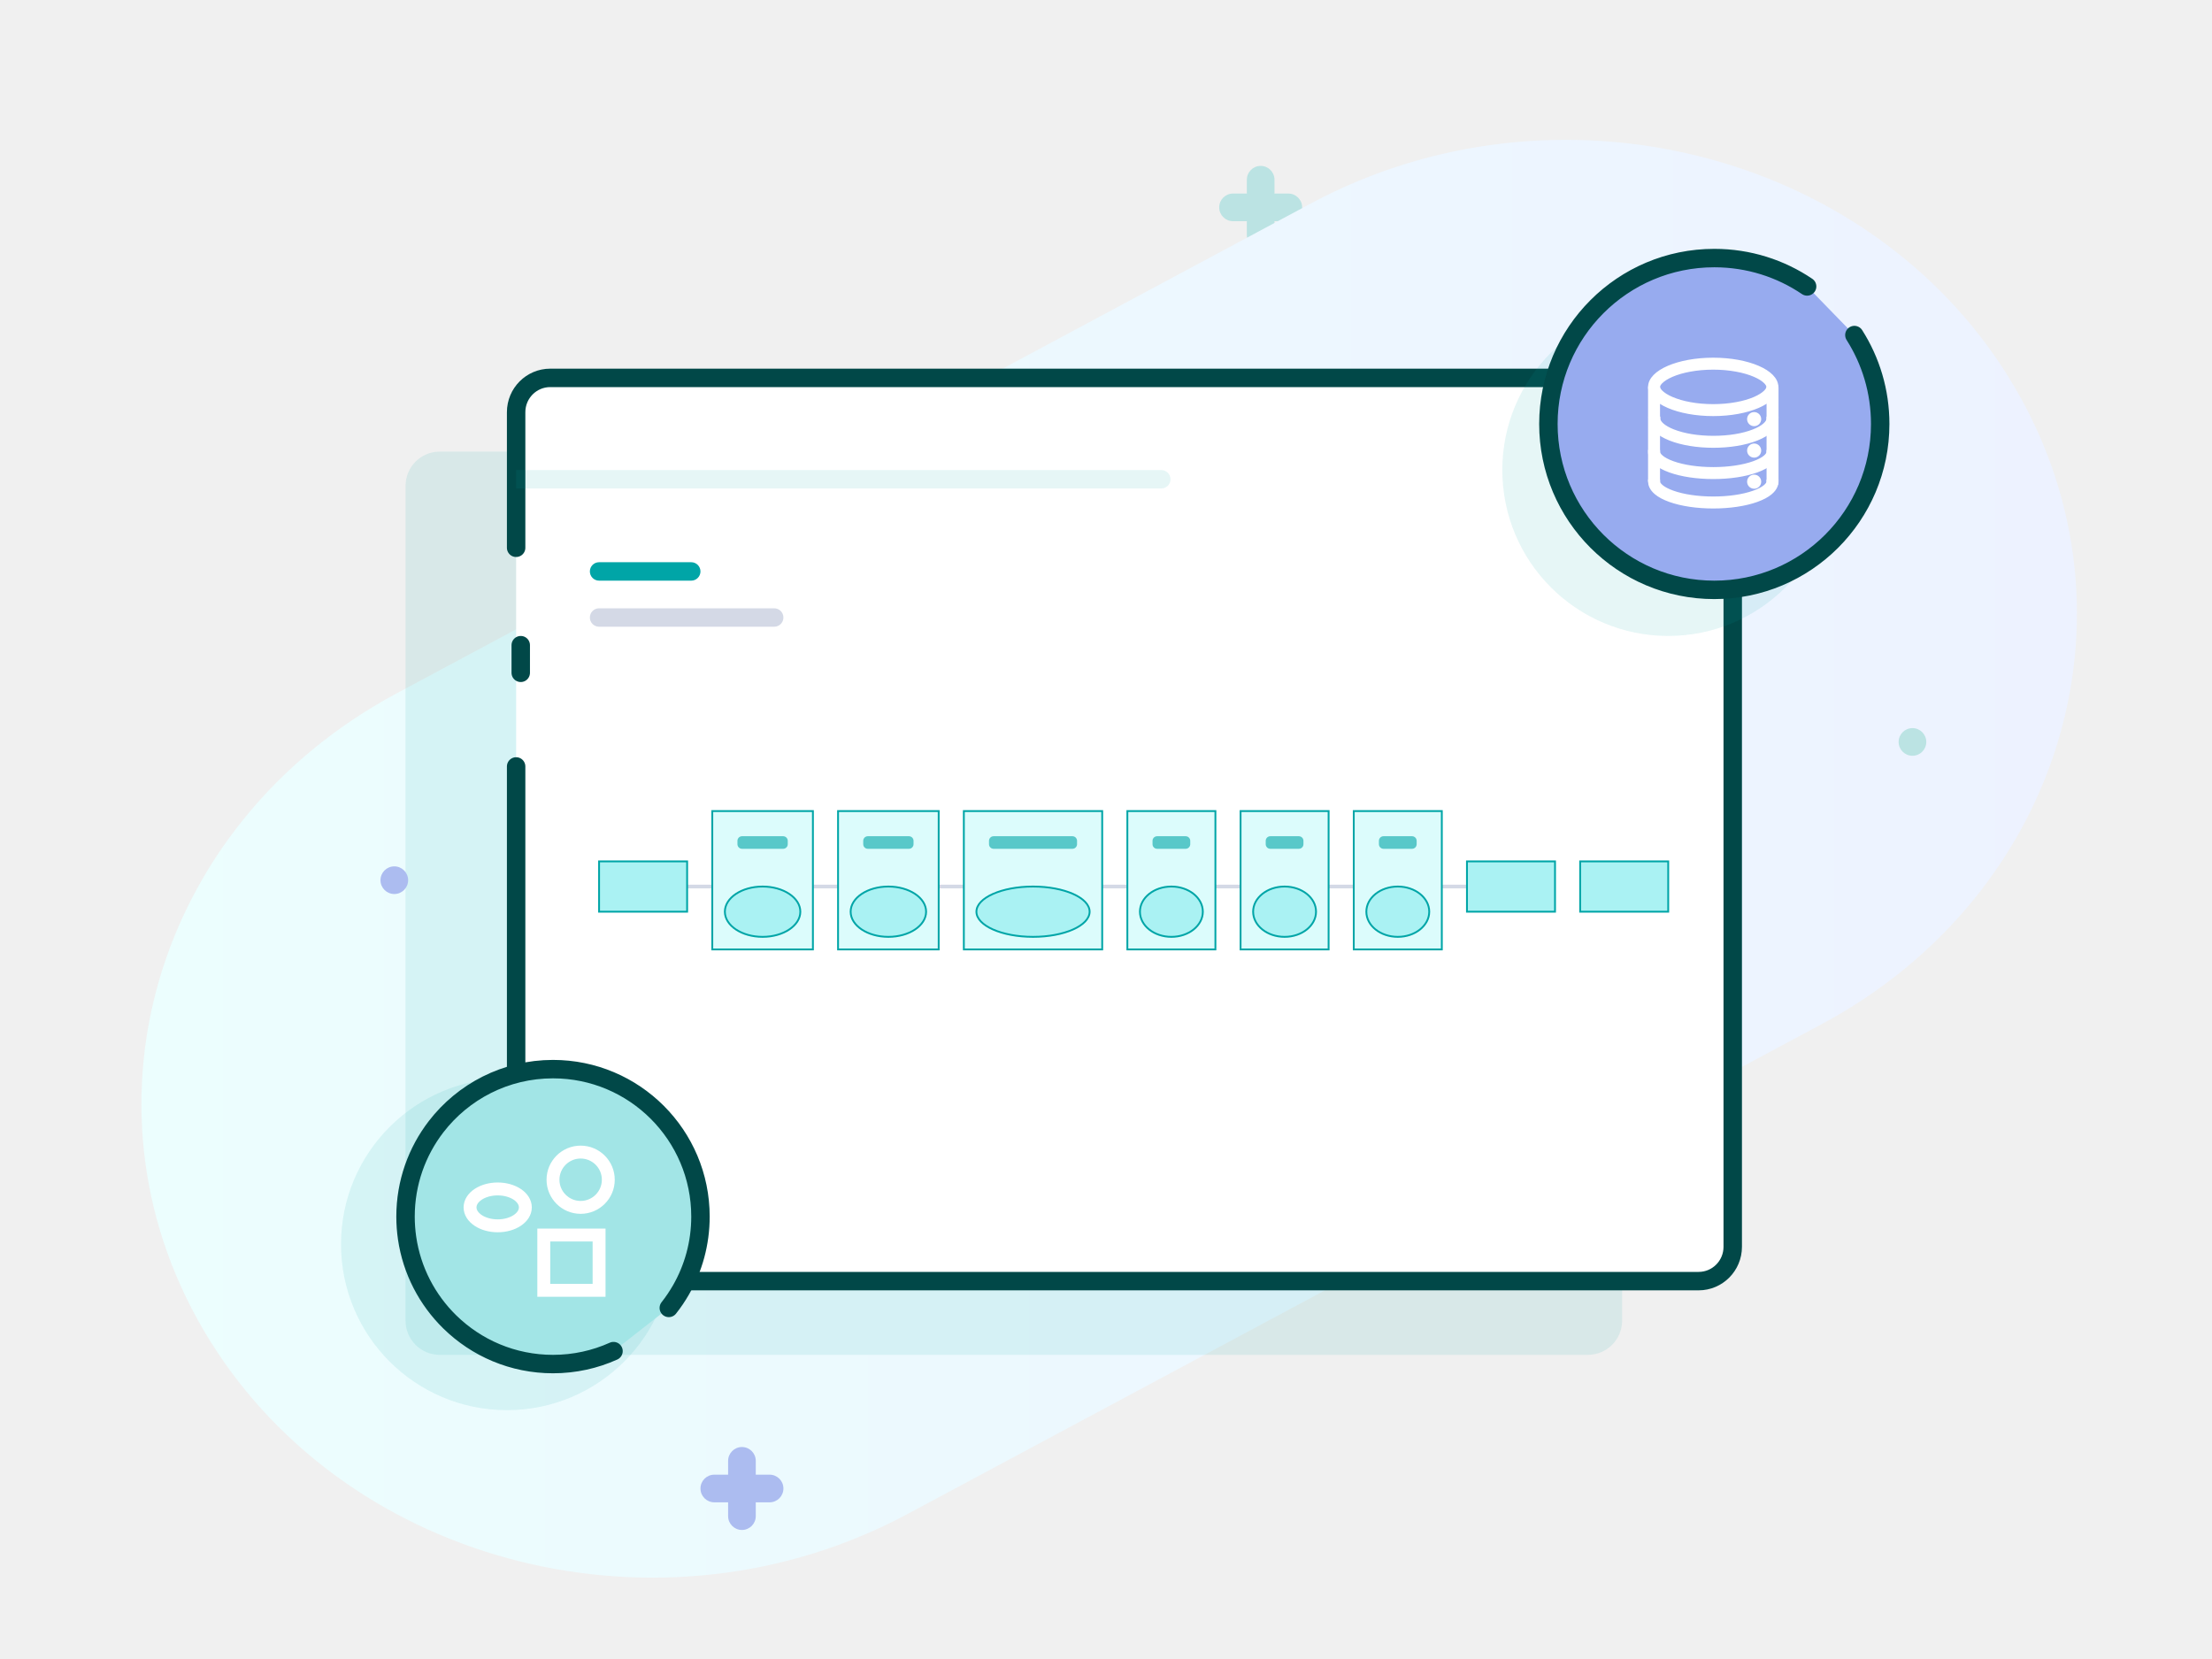
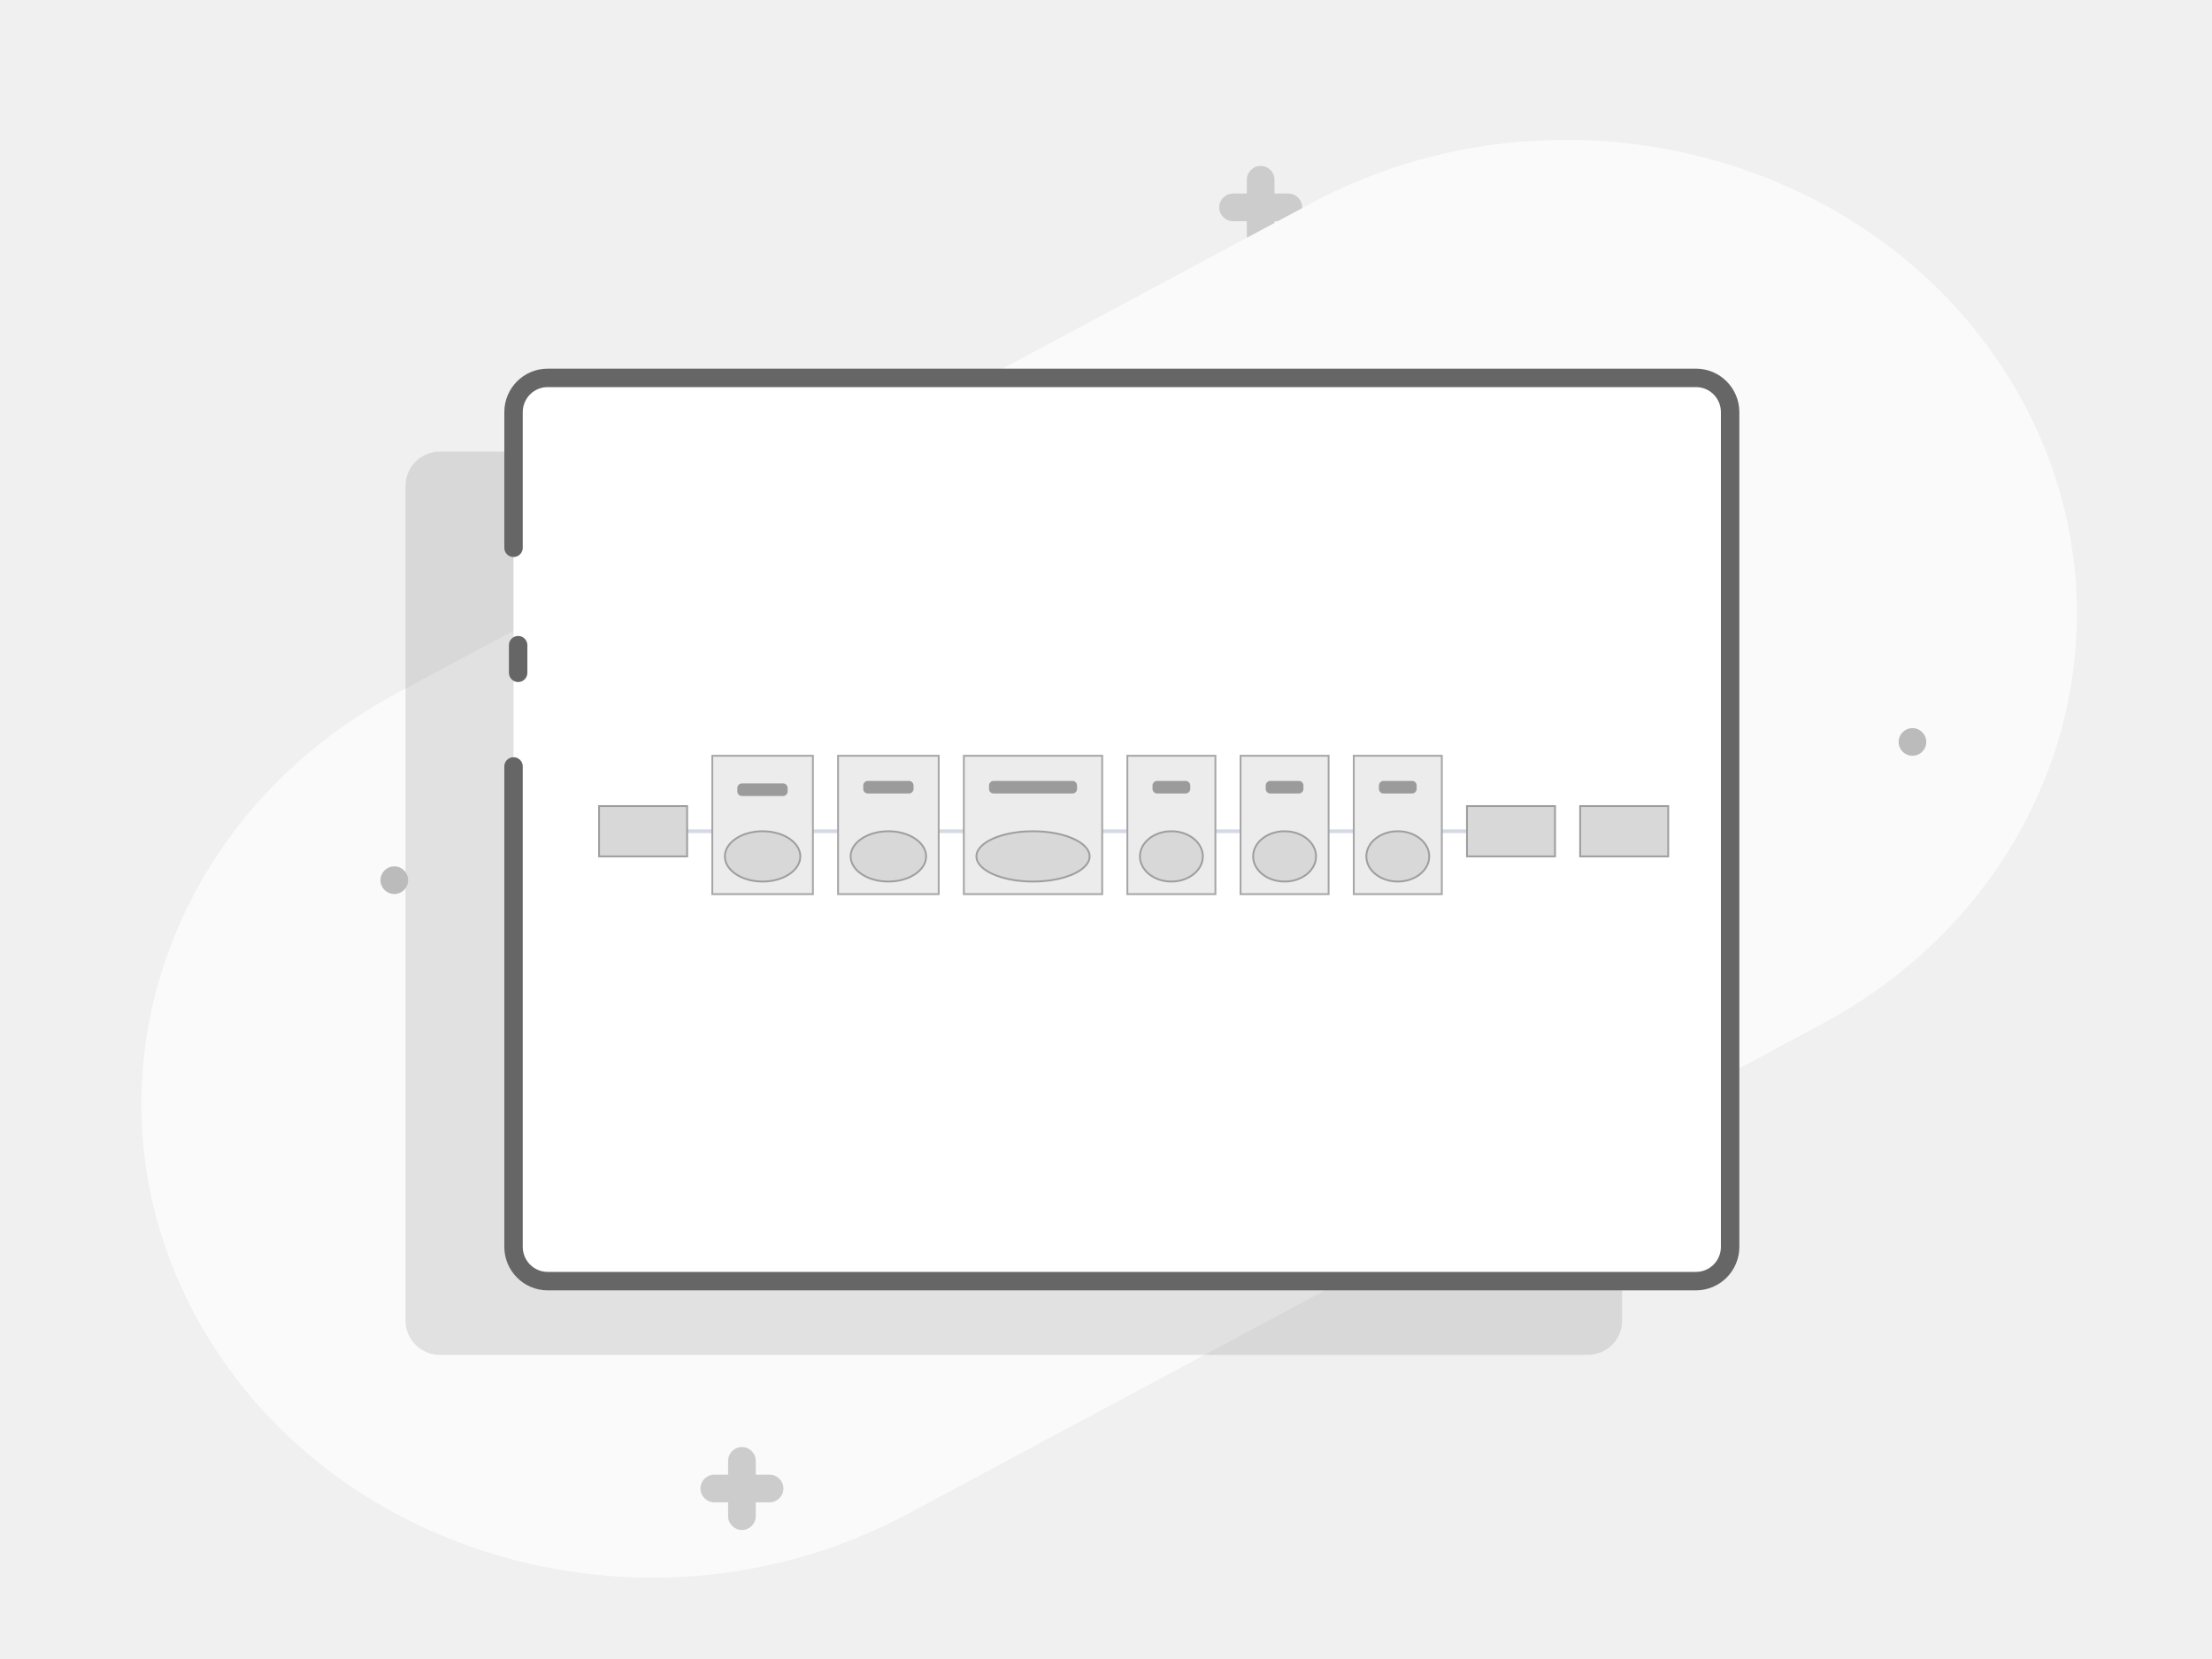
<svg xmlns="http://www.w3.org/2000/svg" width="240px" height="180px" viewBox="0 0 240 180" version="1.1">
  <defs>
    <linearGradient x1="100%" y1="50%" x2="0%" y2="50%" id="linearGradient-1">
-       <stop stop-color="#EDF2FF" offset="0%" />
-       <stop stop-color="#ECFEFE" offset="100%" />
+       <stop stop-color="#FAFAFA" offset="0%" />
+       <stop stop-color="#FAFAFA" offset="100%" />
    </linearGradient>
  </defs>
  <g id="智能小助手" stroke="none" stroke-width="1" fill="none" fill-rule="evenodd">
    <g id="数据图">
-       <path d="M136.782,18 C137.611,18 138.282,18.672 138.282,19.5 L138.281,21 L139.782,21 C140.611,21 141.282,21.672 141.282,22.5 C141.282,23.328 140.611,24 139.782,24 L138.281,24 L138.282,25.5 C138.282,26.328 137.611,27 136.782,27 C135.954,27 135.282,26.328 135.282,25.5 L135.281,24 L133.782,24 C132.954,24 132.282,23.328 132.282,22.5 C132.282,21.672 132.954,21 133.782,21 L135.281,21 L135.282,19.5 C135.282,18.672 135.954,18 136.782,18 Z" id="形状结合备份" fill="#BBE3E3" transform="translate(136.7822, 22.5) rotate(-360) translate(-136.7822, -22.5) " />
+       <path d="M136.782,18 C137.611,18 138.282,18.672 138.282,19.5 L138.281,21 L139.782,21 C140.611,21 141.282,21.672 141.282,22.5 C141.282,23.328 140.611,24 139.782,24 L138.281,24 L138.282,25.5 C138.282,26.328 137.611,27 136.782,27 C135.954,27 135.282,26.328 135.282,25.5 L135.281,24 L133.782,24 C132.954,24 132.282,23.328 132.282,22.5 C132.282,21.672 132.954,21 133.782,21 L135.281,21 L135.282,19.5 C135.282,18.672 135.954,18 136.782,18 Z" id="形状结合备份" fill="#CCCCCC" transform="translate(136.7822, 22.5) rotate(-360) translate(-136.7822, -22.5) " />
      <path d="M43.053,75.22 L142.239,22.07 C168.735,7.872 202.616,16.298 217.913,40.89 C233.211,65.482 224.133,96.928 197.636,111.126 L98.45,164.276 C71.954,178.474 38.073,170.048 22.776,145.456 C7.478,120.864 16.556,89.418 43.053,75.22 Z" id="矩形" fill="url(#linearGradient-1)" />
-       <path d="M44.5,81 L44.5,78 M44,67.434 L44,52.722 C44,50.666 45.657,49 47.701,49 L172.299,49 C174.343,49 176,50.666 176,52.722 L176,143.278 C176,145.334 174.343,147 172.299,147 L47.701,147 C45.657,147 44,145.334 44,143.278 L44,91.158 L44,91.158" id="形状" fill-opacity="0.1" fill="#00A5A7" />
-       <path d="M56.5,73 L56.5,70 M56,59.434 L56,44.722 C56,42.666 57.657,41 59.701,41 L184.299,41 C186.343,41 188,42.666 188,44.722 L188,135.278 C188,137.334 186.343,139 184.299,139 L59.701,139 C57.657,139 56,137.334 56,135.278 L56,83.158 L56,83.158" id="形状" stroke="#014848" stroke-width="2" fill="#FFFFFF" stroke-linecap="round" />
-       <rect id="矩形" fill="#00A5A7" x="64" y="61" width="12" height="2" rx="1" />
-       <path d="M56,51 L126,51 C126.552,51 127,51.448 127,52 C127,52.552 126.552,53 126,53 L56,53 L56,53 L56,51 Z" id="矩形" fill="#00A5A7" opacity="0.1" />
-       <rect id="矩形备份-100" fill="#D4D9E6" x="64" y="66" width="21" height="2" rx="1" />
-       <path d="M80.5,157 C81.328,157 82,157.672 82,158.5 L81.999,160 L83.5,160 C84.328,160 85,160.672 85,161.5 C85,162.328 84.328,163 83.5,163 L81.999,163 L82,164.5 C82,165.328 81.328,166 80.5,166 C79.672,166 79,165.328 79,164.5 L78.999,163 L77.5,163 C76.672,163 76,162.328 76,161.5 C76,160.672 76.672,160 77.5,160 L78.999,160 L79,158.5 C79,157.672 79.672,157 80.5,157 Z" id="形状结合" fill="#ACBCF0" transform="translate(80.5, 161.5) rotate(-360) translate(-80.5, -161.5) " />
-       <circle id="椭圆形" fill="#ACBCF0" cx="42.782" cy="95.5" r="1.5" />
-       <circle id="椭圆形备份" fill="#BBE3E3" cx="207.5" cy="80.5" r="1.5" />
-       <circle id="椭圆形" fill-opacity="0.1" fill="#00A5A7" cx="181" cy="51" r="18" />
-       <circle id="椭圆形备份-3" fill-opacity="0.1" fill="#00A5A7" cx="55" cy="135" r="18" />
-       <path d="M196.071,31.079 C193.197,29.135 189.731,28 186,28 C176.059,28 168,36.059 168,46 C168,55.941 176.059,64 186,64 C195.941,64 204,55.941 204,46 C204,42.451 202.973,39.142 201.199,36.353" id="路径" stroke="#014848" stroke-width="2" fill="#97ABEF" stroke-linecap="round" />
-       <g id="数据-(1)" transform="translate(179, 39)" fill="#FFFFFF" fill-rule="nonzero" stroke="#FFFFFF" stroke-width="0.4">
-         <path d="M6.882,0.907 C7.755,0.907 8.601,0.981 9.393,1.126 C10.144,1.263 10.812,1.458 11.381,1.703 C11.897,1.925 12.308,2.184 12.566,2.45 C12.696,2.583 12.85,2.78 12.85,2.978 C12.85,3.175 12.696,3.373 12.566,3.506 C12.306,3.772 11.897,4.03 11.381,4.253 C10.814,4.499 10.144,4.693 9.393,4.829 C8.599,4.975 7.755,5.048 6.882,5.048 C6.009,5.048 5.163,4.975 4.371,4.829 C3.621,4.693 2.953,4.497 2.383,4.253 C1.868,4.03 1.457,3.772 1.198,3.506 C1.069,3.373 0.914,3.175 0.914,2.978 C0.914,2.78 1.069,2.583 1.198,2.45 C1.458,2.184 1.868,1.925 2.383,1.703 C2.951,1.457 3.621,1.263 4.371,1.126 C5.165,0.981 6.009,0.907 6.882,0.907 M6.882,0.009 C3.089,0.009 0.016,1.338 0.016,2.978 C0.016,4.617 3.091,5.945 6.882,5.945 C10.673,5.945 13.748,4.616 13.748,2.976 C13.748,1.336 10.675,0.009 6.882,0.009 Z M6.904,9.384 C5.135,9.384 3.464,9.109 2.202,8.608 C1.561,8.353 1.051,8.051 0.686,7.71 C0.264,7.315 0.04,6.859 0.04,6.394 L0.938,6.394 C0.938,6.862 1.534,7.378 2.532,7.773 C3.693,8.233 5.244,8.486 6.904,8.486 C8.563,8.486 10.115,8.233 11.275,7.773 C12.274,7.378 12.87,6.862 12.87,6.394 L13.768,6.394 C13.768,6.859 13.545,7.315 13.121,7.71 C12.757,8.051 12.247,8.353 11.606,8.608 C10.343,9.109 8.673,9.384 6.904,9.384 Z M6.891,12.777 C5.124,12.777 3.455,12.527 2.195,12.074 C1.554,11.844 1.043,11.57 0.679,11.261 C0.131,10.796 0.014,10.33 0.014,10.022 L0.914,10.022 C0.914,10.33 1.331,10.81 2.498,11.23 C3.664,11.649 5.224,11.879 6.891,11.879 C8.558,11.879 10.117,11.649 11.284,11.23 C12.453,10.812 12.868,10.33 12.868,10.022 L13.768,10.022 C13.768,10.33 13.653,10.796 13.103,11.261 C12.739,11.57 12.229,11.844 11.588,12.074 C10.327,12.527 8.658,12.777 6.891,12.777 Z M6.891,15.97 C5.124,15.97 3.457,15.724 2.195,15.275 C1.554,15.047 1.043,14.776 0.679,14.468 C0.129,14.007 0.014,13.543 0.014,13.235 L0.912,13.235 C0.912,13.538 1.329,14.012 2.496,14.427 C3.664,14.842 5.224,15.07 6.891,15.07 C8.558,15.07 10.119,14.842 11.286,14.427 C12.453,14.012 12.87,13.538 12.87,13.235 L13.768,13.235 C13.768,13.542 13.653,14.005 13.103,14.468 C12.739,14.776 12.229,15.047 11.588,15.275 C10.325,15.724 8.658,15.97 6.891,15.97 Z" id="形状" />
-         <path d="M0.568,13.631 L0.449,13.631 C0.208,13.631 0.013,13.436 0.013,13.195 L0.013,3.077 C0.013,2.836 0.208,2.64 0.449,2.64 L0.568,2.64 C0.756,2.64 0.911,2.795 0.911,2.983 L0.911,13.288 C0.911,13.477 0.756,13.631 0.568,13.631 Z M13.425,13.673 L13.306,13.673 C13.066,13.673 12.87,13.477 12.87,13.236 L12.87,3.136 C12.87,2.895 13.066,2.699 13.306,2.699 L13.425,2.699 C13.614,2.699 13.768,2.854 13.768,3.042 L13.768,13.33 C13.768,13.518 13.614,13.673 13.425,13.673 Z M11.324,5.909 C11.011,5.909 10.758,6.162 10.758,6.474 C10.758,6.787 11.011,7.04 11.324,7.04 C11.636,7.04 11.889,6.787 11.889,6.474 C11.889,6.162 11.636,5.909 11.324,5.909 Z M11.324,9.321 C11.011,9.321 10.758,9.574 10.758,9.887 C10.758,10.199 11.011,10.453 11.324,10.453 C11.636,10.453 11.889,10.199 11.889,9.887 C11.889,9.574 11.636,9.321 11.324,9.321 Z M11.324,12.698 C11.011,12.698 10.758,12.951 10.758,13.263 C10.758,13.576 11.011,13.829 11.324,13.829 C11.636,13.829 11.889,13.576 11.889,13.263 C11.889,12.951 11.636,12.698 11.324,12.698 Z" id="形状" />
-       </g>
-       <path d="M72.564,141.908 C73.048,141.295 73.488,140.645 73.88,139.964 C75.229,137.619 76,134.9 76,132 C76,123.163 68.837,116 60,116 C54.838,116 50.247,118.445 47.321,122.239 C45.239,124.94 44,128.326 44,132 C44,132.793 44.058,133.572 44.169,134.334 C44.686,137.873 46.362,141.036 48.799,143.425 C51.685,146.255 55.639,148 60,148 C62.34,148 64.562,147.498 66.565,146.595" id="路径" stroke="#014848" stroke-width="2" fill="#A2E5E6" stroke-linecap="round" />
-       <circle id="椭圆形" stroke="#FFFFFF" stroke-width="1.4" cx="63" cy="128" r="3" />
-       <ellipse id="椭圆形备份-2" stroke="#FFFFFF" stroke-width="1.4" cx="54" cy="131" rx="3" ry="2" />
-       <rect id="矩形" stroke="#FFFFFF" stroke-width="1.4" x="59" y="134" width="6" height="6" />
-       <g id="编组-31" transform="translate(65, 88)">
+       <path d="M44.5,81 L44.5,78 M44,67.434 L44,52.722 C44,50.666 45.657,49 47.701,49 L172.299,49 C174.343,49 176,50.666 176,52.722 L176,143.278 C176,145.334 174.343,147 172.299,147 L47.701,147 C45.657,147 44,145.334 44,143.278 L44,91.158 L44,91.158" id="形状" fill-opacity="0.1" fill="#000000" />
+       <path d="M56.218,73 L56.218,70 M55.718,59.434 L55.718,44.722 C55.718,42.666 57.375,41 59.419,41 L184.017,41 C186.061,41 187.718,42.666 187.718,44.722 L187.718,135.278 C187.718,137.334 186.061,139 184.017,139 L59.419,139 C57.375,139 55.718,137.334 55.718,135.278 L55.718,83.158 L55.718,83.158" id="形状" stroke="#666666" stroke-width="2" fill="#FFFFFF" stroke-linecap="round" />
+       <path d="M80.5,157 C81.328,157 82,157.672 82,158.5 L81.999,160 L83.5,160 C84.328,160 85,160.672 85,161.5 C85,162.328 84.328,163 83.5,163 L81.999,163 L82,164.5 C82,165.328 81.328,166 80.5,166 C79.672,166 79,165.328 79,164.5 L78.999,163 L77.5,163 C76.672,163 76,162.328 76,161.5 C76,160.672 76.672,160 77.5,160 L78.999,160 L79,158.5 C79,157.672 79.672,157 80.5,157 Z" id="形状结合" fill="#CCCCCC" transform="translate(80.5, 161.5) rotate(-360) translate(-80.5, -161.5) " />
+       <circle id="椭圆形" fill="#BBBBBB" cx="42.782" cy="95.5" r="1.5" />
+       <circle id="椭圆形备份" fill="#BBBBBB" cx="207.5" cy="80.5" r="1.5" />
+       <g id="编组-31" transform="translate(65, 82)">
        <line x1="4.015" y1="8.188" x2="98.941" y2="8.188" id="路径-65" stroke="#D4D9E6" stroke-width="0.4" />
-         <rect id="矩形" stroke="#00A5A7" stroke-width="0.2" fill="#AAF2F3" x="0" y="5.459" width="9.553" height="5.459" />
-         <rect id="矩形备份-118" stroke="#00A5A7" stroke-width="0.2" fill="#AAF2F3" x="94.165" y="5.459" width="9.553" height="5.459" />
-         <rect id="矩形备份-119" stroke="#00A5A7" stroke-width="0.2" fill="#AAF2F3" x="106.447" y="5.459" width="9.553" height="5.459" />
-         <rect id="矩形" stroke="#00A5A7" stroke-width="0.2" fill="#DCFCFC" x="12.282" y="0" width="10.918" height="15.012" />
-         <rect id="矩形备份-113" stroke="#00A5A7" stroke-width="0.2" fill="#DCFCFC" x="25.929" y="0" width="10.918" height="15.012" />
-         <rect id="矩形备份-114" stroke="#00A5A7" stroke-width="0.2" fill="#DCFCFC" x="39.576" y="0" width="15.012" height="15.012" />
-         <rect id="矩形备份-115" stroke="#00A5A7" stroke-width="0.2" fill="#DCFCFC" x="57.318" y="0" width="9.553" height="15.012" />
-         <rect id="矩形备份-116" stroke="#00A5A7" stroke-width="0.2" fill="#DCFCFC" x="69.6" y="0" width="9.553" height="15.012" />
-         <rect id="矩形备份-117" stroke="#00A5A7" stroke-width="0.2" fill="#DCFCFC" x="81.882" y="0" width="9.553" height="15.012" />
-         <rect id="矩形" fill="#00A5A7" opacity="0.6" x="15.012" y="2.729" width="5.459" height="1.365" rx="0.5" />
-         <rect id="矩形备份-120" fill="#00A5A7" opacity="0.6" x="28.659" y="2.729" width="5.459" height="1.365" rx="0.5" />
-         <rect id="矩形备份-121" fill="#00A5A7" opacity="0.6" x="42.306" y="2.729" width="9.553" height="1.365" rx="0.5" />
-         <rect id="矩形备份-122" fill="#00A5A7" opacity="0.6" x="60.047" y="2.729" width="4.094" height="1.365" rx="0.5" />
-         <rect id="矩形备份-123" fill="#00A5A7" opacity="0.6" x="72.329" y="2.729" width="4.094" height="1.365" rx="0.5" />
-         <rect id="矩形备份-124" fill="#00A5A7" opacity="0.6" x="84.612" y="2.729" width="4.094" height="1.365" rx="0.5" />
-         <ellipse id="椭圆形" stroke="#00A5A7" stroke-width="0.2" fill="#AAF2F3" cx="17.741" cy="10.918" rx="4.094" ry="2.729" />
-         <ellipse id="椭圆形备份-24" stroke="#00A5A7" stroke-width="0.2" fill="#AAF2F3" cx="31.388" cy="10.918" rx="4.094" ry="2.729" />
-         <ellipse id="椭圆形备份-26" stroke="#00A5A7" stroke-width="0.2" fill="#AAF2F3" cx="62.094" cy="10.918" rx="3.412" ry="2.729" />
-         <ellipse id="椭圆形备份-27" stroke="#00A5A7" stroke-width="0.2" fill="#AAF2F3" cx="74.376" cy="10.918" rx="3.412" ry="2.729" />
-         <ellipse id="椭圆形备份-28" stroke="#00A5A7" stroke-width="0.2" fill="#AAF2F3" cx="86.659" cy="10.918" rx="3.412" ry="2.729" />
-         <ellipse id="椭圆形备份-25" stroke="#00A5A7" stroke-width="0.2" fill="#AAF2F3" cx="47.082" cy="10.918" rx="6.141" ry="2.729" />
+         <rect id="矩形" stroke="#9E9E9E" stroke-width="0.2" fill="#D8D8D8" x="0" y="5.459" width="9.553" height="5.459" />
+         <rect id="矩形备份-118" stroke="#9E9E9E" stroke-width="0.2" fill="#D8D8D8" x="94.165" y="5.459" width="9.553" height="5.459" />
+         <rect id="矩形备份-119" stroke="#9E9E9E" stroke-width="0.2" fill="#D8D8D8" x="106.447" y="5.459" width="9.553" height="5.459" />
+         <rect id="矩形" stroke="#A6A6A6" stroke-width="0.2" fill="#ECECEC" x="12.282" y="0" width="10.918" height="15.012" />
+         <rect id="矩形备份-113" stroke="#A6A6A6" stroke-width="0.2" fill="#ECECEC" x="25.929" y="0" width="10.918" height="15.012" />
+         <rect id="矩形备份-114" stroke="#A6A6A6" stroke-width="0.2" fill="#ECECEC" x="39.576" y="0" width="15.012" height="15.012" />
+         <rect id="矩形备份-115" stroke="#A6A6A6" stroke-width="0.2" fill="#ECECEC" x="57.318" y="0" width="9.553" height="15.012" />
+         <rect id="矩形备份-116" stroke="#A6A6A6" stroke-width="0.2" fill="#ECECEC" x="69.6" y="0" width="9.553" height="15.012" />
+         <rect id="矩形备份-117" stroke="#A6A6A6" stroke-width="0.2" fill="#ECECEC" x="81.882" y="0" width="9.553" height="15.012" />
+         <rect id="矩形" fill="#666666" opacity="0.6" x="15" y="3" width="5.459" height="1.365" rx="0.5" />
+         <rect id="矩形备份-120" fill="#666666" opacity="0.6" x="28.659" y="2.729" width="5.459" height="1.365" rx="0.5" />
+         <rect id="矩形备份-121" fill="#666666" opacity="0.6" x="42.306" y="2.729" width="9.553" height="1.365" rx="0.5" />
+         <rect id="矩形备份-122" fill="#666666" opacity="0.6" x="60.047" y="2.729" width="4.094" height="1.365" rx="0.5" />
+         <rect id="矩形备份-123" fill="#666666" opacity="0.6" x="72.329" y="2.729" width="4.094" height="1.365" rx="0.5" />
+         <rect id="矩形备份-124" fill="#666666" opacity="0.6" x="84.612" y="2.729" width="4.094" height="1.365" rx="0.5" />
+         <ellipse id="椭圆形" stroke="#9E9E9E" stroke-width="0.2" fill="#D8D8D8" cx="17.741" cy="10.918" rx="4.094" ry="2.729" />
+         <ellipse id="椭圆形备份-24" stroke="#9E9E9E" stroke-width="0.2" fill="#D8D8D8" cx="31.388" cy="10.918" rx="4.094" ry="2.729" />
+         <ellipse id="椭圆形备份-26" stroke="#9E9E9E" stroke-width="0.2" fill="#D8D8D8" cx="62.094" cy="10.918" rx="3.412" ry="2.729" />
+         <ellipse id="椭圆形备份-27" stroke="#9E9E9E" stroke-width="0.2" fill="#D8D8D8" cx="74.376" cy="10.918" rx="3.412" ry="2.729" />
+         <ellipse id="椭圆形备份-28" stroke="#9E9E9E" stroke-width="0.2" fill="#D8D8D8" cx="86.659" cy="10.918" rx="3.412" ry="2.729" />
+         <ellipse id="椭圆形备份-25" stroke="#9E9E9E" stroke-width="0.2" fill="#D8D8D8" cx="47.082" cy="10.918" rx="6.141" ry="2.729" />
      </g>
    </g>
  </g>
</svg>
